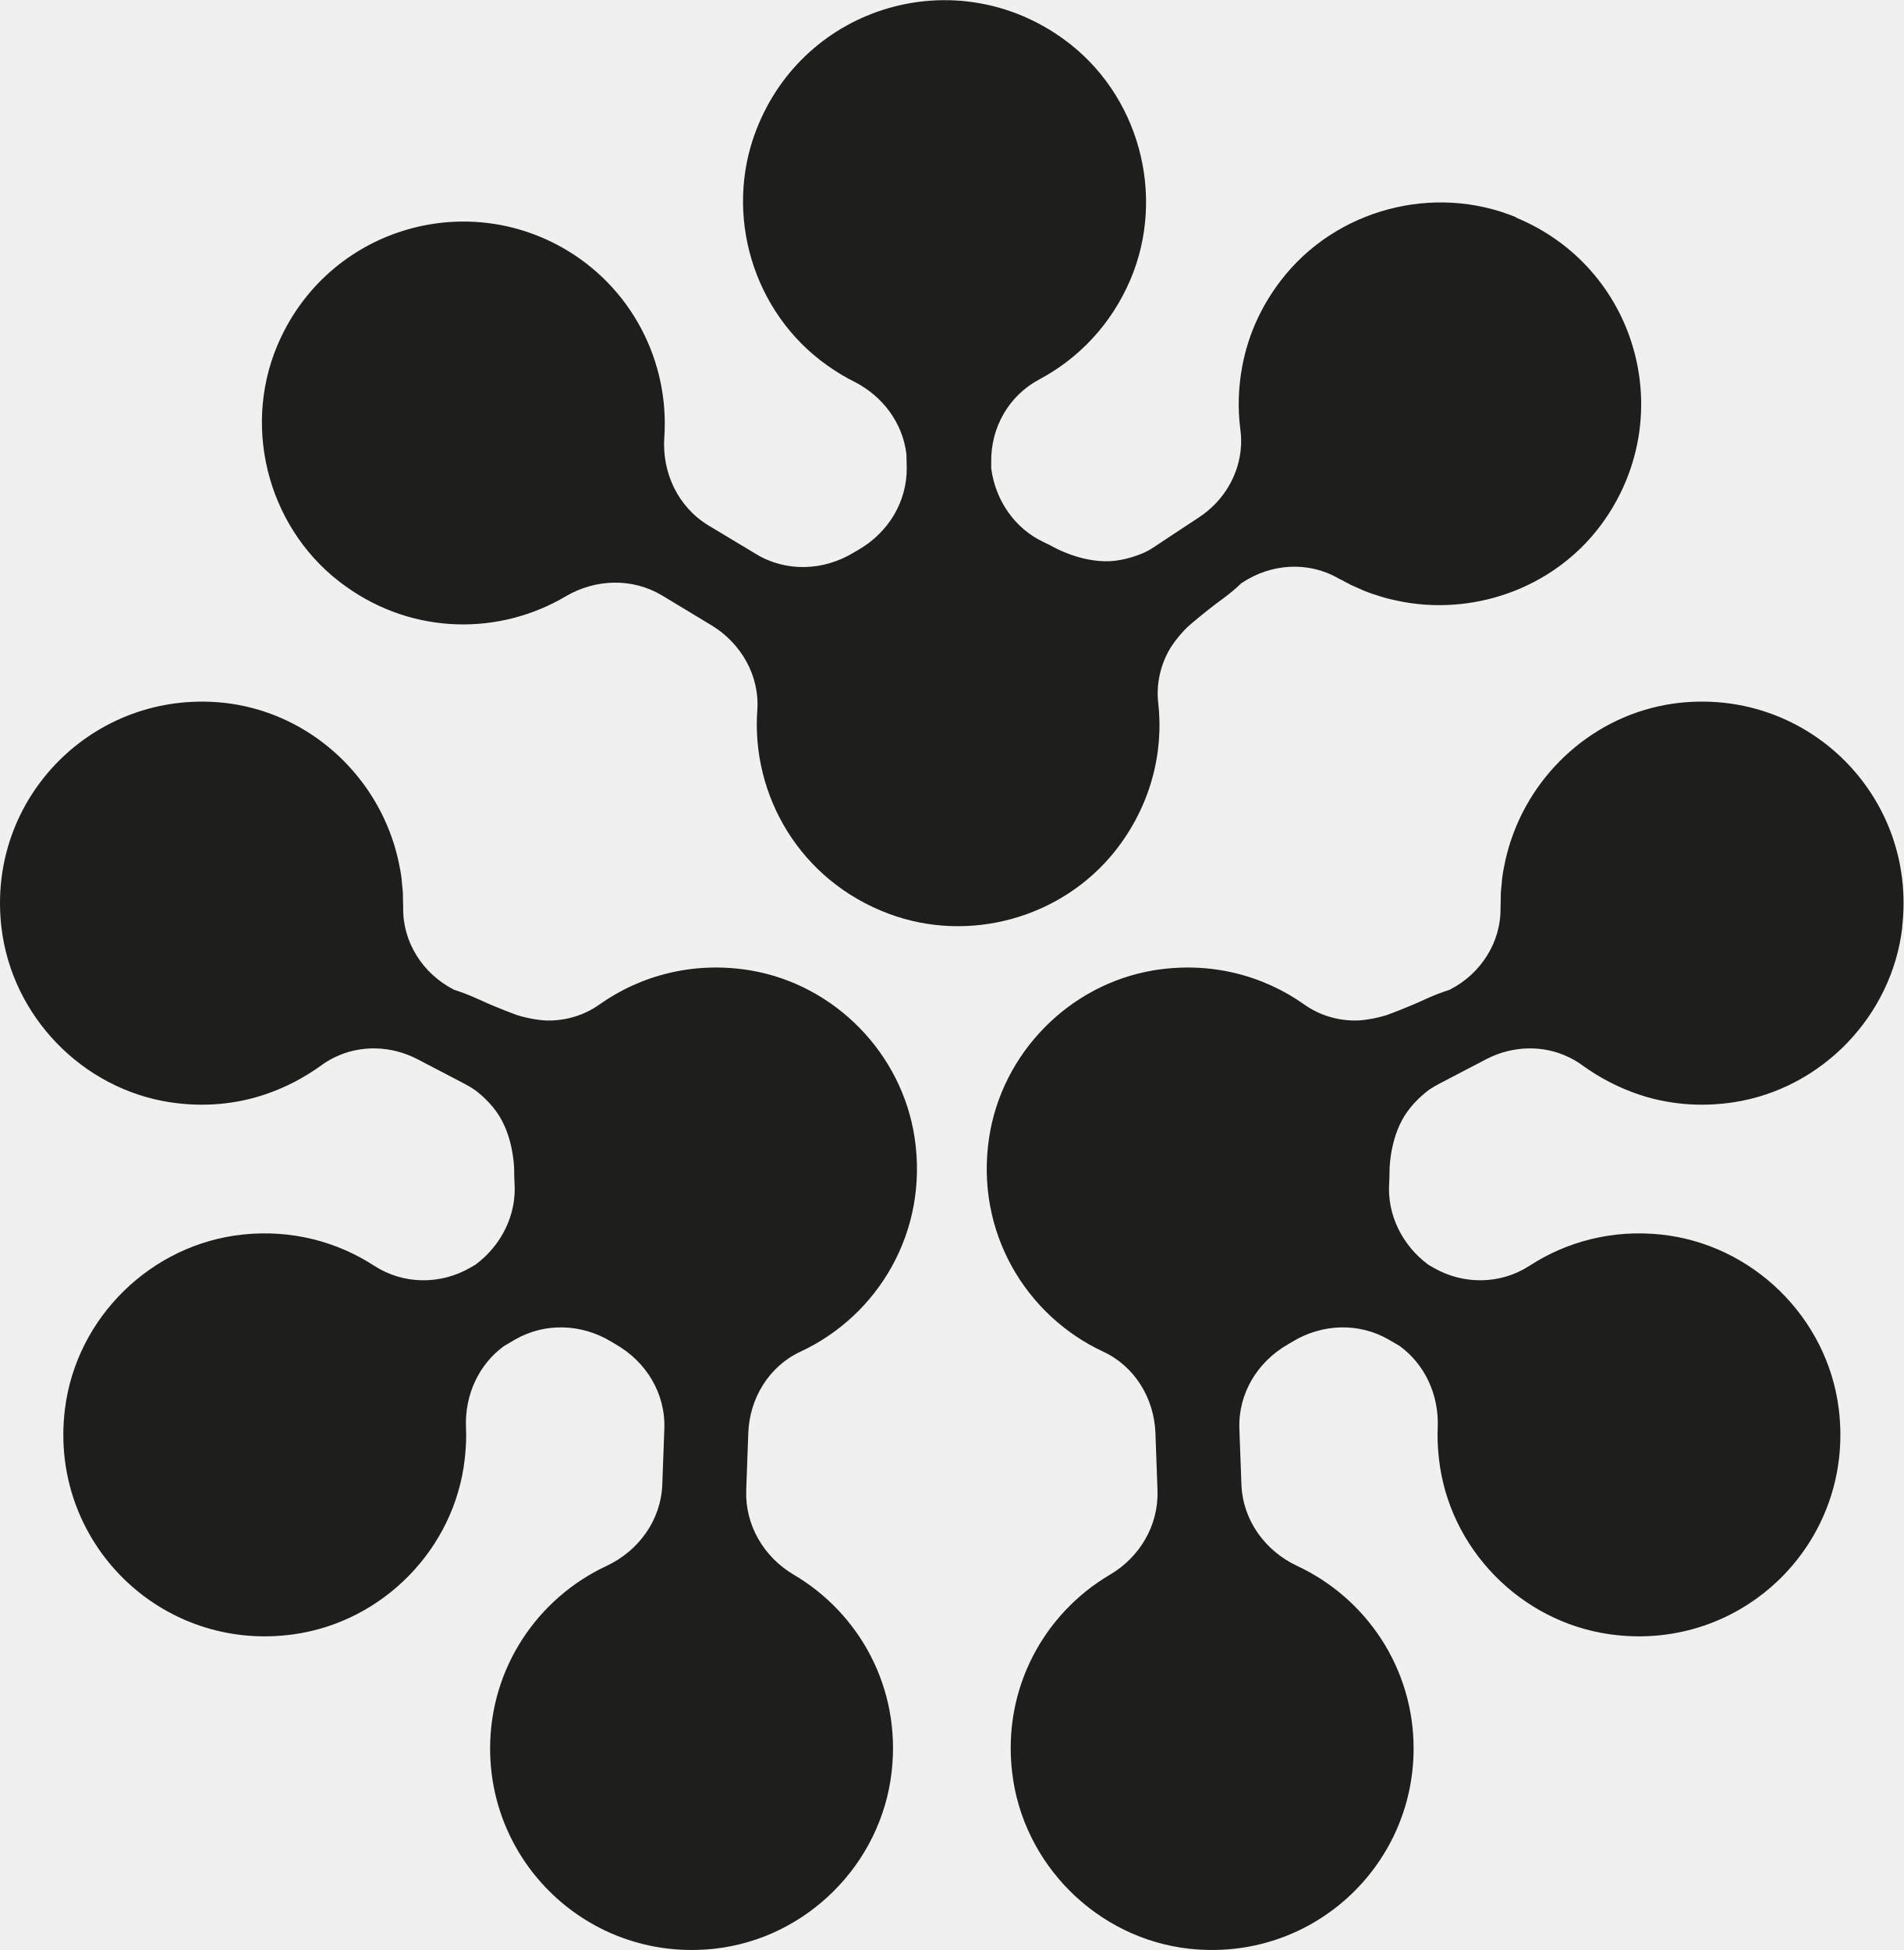
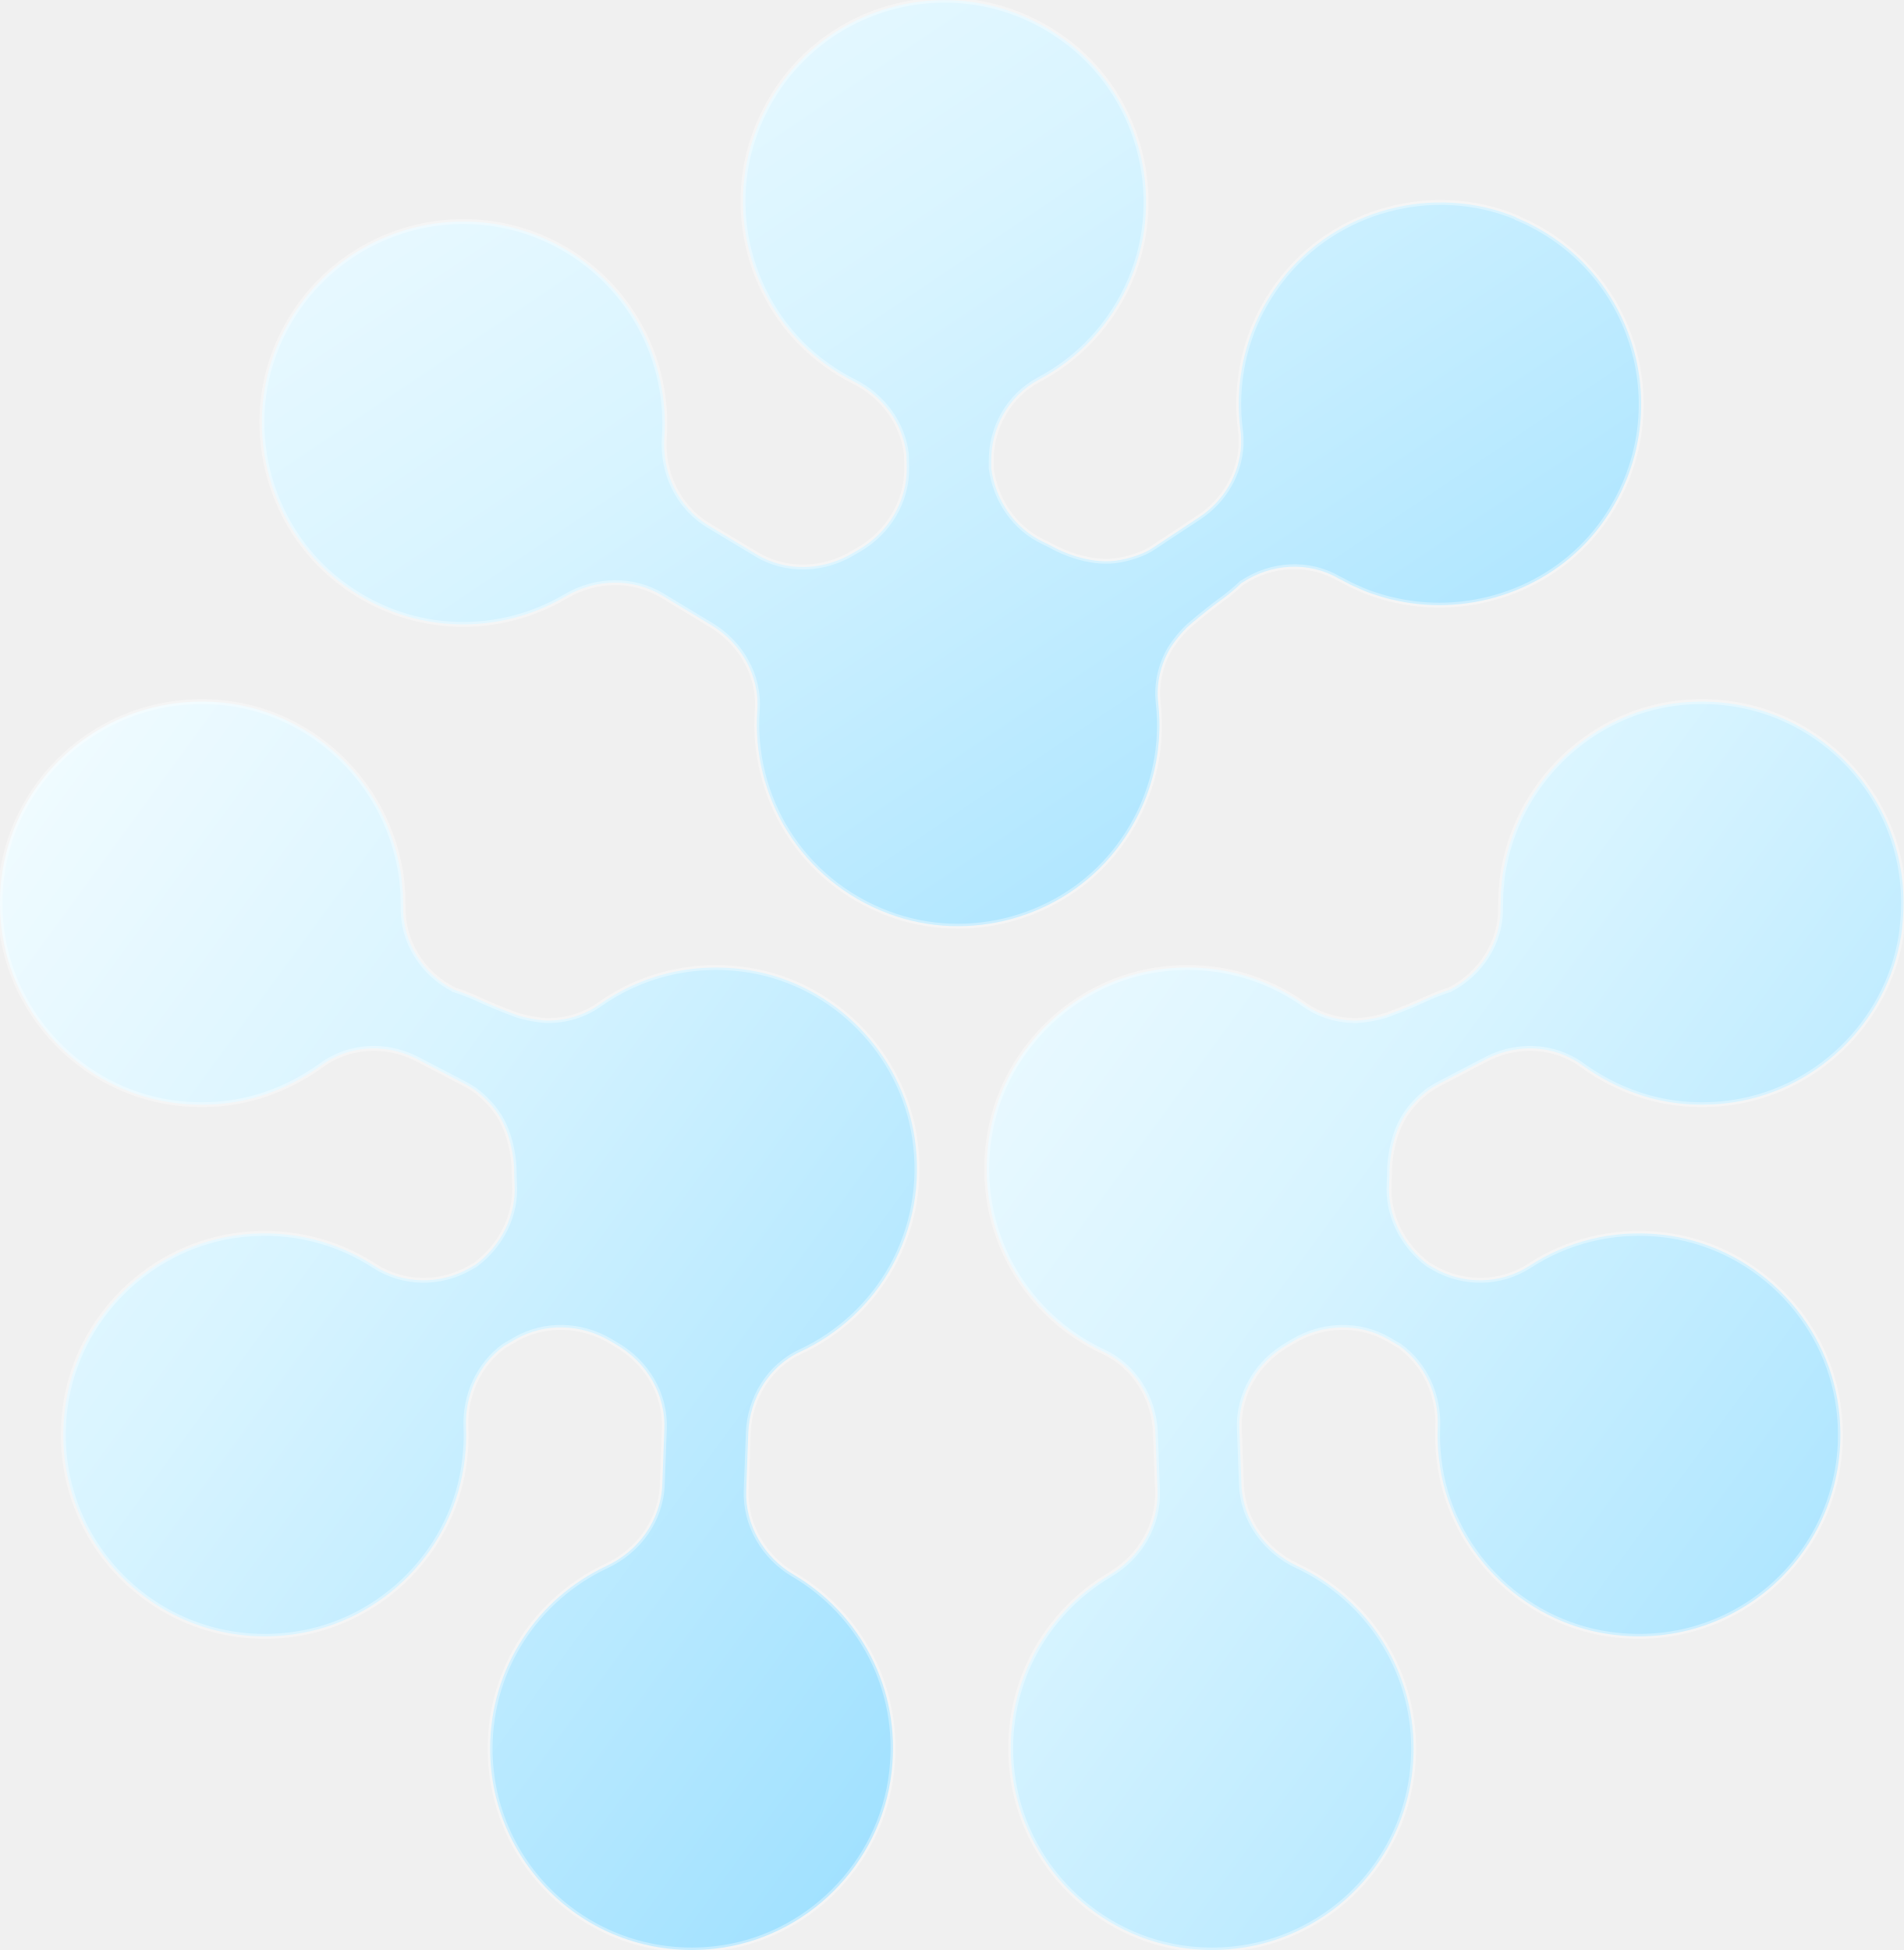
<svg xmlns="http://www.w3.org/2000/svg" id="Capa_1" data-name="Capa 1" viewBox="0 0 254.02 260.25">
  <defs>
+     <linearGradient id="glassFill" x1="0%" y1="0%" x2="100%" y2="100%">
+       <stop offset="0%" stop-color="#f3fcff" />
+       <stop offset="38%" stop-color="#d8f4ff" />
+       <stop offset="100%" stop-color="#9bdfff" />
+     </linearGradient>
    <style>
      .cls-1 {
-         fill: #1e1e1c;
+         fill: url(#glassFill);
+         stroke: #ffffff;
+         stroke-opacity: .35;
+         stroke-width: .65px;
      }
    </style>
  </defs>
  <path class="cls-1" d="M253.88,123.75c-1.37,11.84-10.76,21.59-22.57,23.37-4.47.67-8.77.25-12.66-1.07-2.68-.91-5.18-2.22-7.44-3.85-.57-.43-1.17-.78-1.79-1.08-3.43-1.69-7.55-1.58-11.04.23l-4.39,2.29-1.97,1.03c-.43.23-.87.48-1.26.75,0,0-1.69,1.19-2.93,2.93-2.2,3.04-2.36,7.1-2.38,7.71,0,.64-.02,1.26-.05,1.86-.28,4.26,1.79,8.33,5.22,10.87l.71.41c3.98,2.29,8.91,2.24,12.77-.25,4.95-3.23,11.04-4.87,17.54-4.19,12.23,1.28,22.23,11.04,23.76,23.26,2.22,17.72-12.78,32.57-30.51,30.1-11.97-1.67-21.52-11.45-22.85-23.44-.16-1.44-.23-2.86-.16-4.24.16-4.26-1.69-8.33-5.08-10.8l-1.49-.87c-3.98-2.29-8.86-2.1-12.8.28-.21.12-.41.25-.62.37-4.1,2.34-6.68,6.62-6.48,11.33l.27,7.37c.18,4.76,3.14,8.86,7.46,10.88,9.18,4.3,15.52,13.58,15.52,24.36,0,15.86-13.71,28.5-29.94,26.72-12.31-1.35-22.27-11.31-23.65-23.62-1.28-11.17,4.31-21.15,13.07-26.3,4-2.36,6.5-6.61,6.34-11.26l-.28-7.71c-.18-4.58-2.77-8.84-6.93-10.78-10.37-4.81-17.14-16.02-15.27-28.54,1.69-11.31,10.69-20.49,21.98-22.37,7.51-1.23,14.61.66,20.14,4.6,2.08,1.46,4.55,2.15,7,2.1,1.1-.04,2.79-.34,4.05-.76.18-.09.83-.3,1.62-.62.28-.12.82-.34,1.4-.57,1.33-.55,1.74-.78,2.61-1.15.62-.27,1.53-.64,2.68-1.01h.05s.02-.02.02-.04c4.1-2.11,6.8-6.32,6.71-10.94,0-.14,0-.3.02-.48,0-.37,0-.76.02-1.15-.02-.11,0-.18,0-.28.04-.39.05-.78.11-1.19.05-.83.18-1.7.37-2.54.14-.78.34-1.54.55-2.29.12-.43.27-.87.41-1.28,3.3-9.61,11.97-16.99,22.5-18.11,17.26-1.81,31.64,12.68,29.62,29.96h.05Z" />
  <path class="cls-1" d="M202.35,29c-11.03-4.55-24.1-1.07-31.38,8.4-2.77,3.59-4.46,7.55-5.2,11.6-.51,2.79-.59,5.61-.23,8.36.11.71.11,1.4.09,2.1-.2,3.82-2.27,7.37-5.56,9.55l-4.14,2.73-1.85,1.23c-.41.27-.83.53-1.26.73,0,0-1.86.89-4,1.14-3.73.44-7.35-1.39-7.88-1.65-.55-.3-1.1-.59-1.67-.85-3.87-1.81-6.43-5.61-6.98-9.82v-.83c-.09-4.6,2.34-8.88,6.39-11.04,5.22-2.77,9.61-7.3,12.18-13.32,4.81-11.31,1.12-24.81-8.83-32.05-14.42-10.53-34.68-4.6-41.11,12.09-4.35,11.28-.41,24.36,9.43,31.36,1.17.83,2.38,1.58,3.64,2.2,3.82,1.94,6.48,5.5,6.98,9.68l.04,1.72c.09,4.6-2.47,8.77-6.46,11.06-.21.12-.41.23-.62.36-4.03,2.45-9.04,2.63-13.05.18l-6.32-3.8c-4.08-2.47-6.23-7.05-5.9-11.79.69-10.1-4.37-20.15-13.78-25.39-13.87-7.69-31.57-1.83-37.89,13.21-4.78,11.42-.91,24.97,9.18,32.12,9.14,6.53,20.58,6.48,29.33,1.31,4.01-2.36,8.93-2.49,12.91-.09l6.59,3.98c3.91,2.38,6.39,6.71,6.07,11.28-.82,11.4,5.7,22.76,17.54,27.19,10.71,4.01,23.1.59,30.22-8.38,4.72-5.97,6.52-13.1,5.74-19.83-.27-2.52.32-5.01,1.56-7.14.57-.94,1.63-2.29,2.63-3.16.16-.12.67-.59,1.33-1.12.25-.2.69-.55,1.17-.94,1.14-.91,1.53-1.15,2.27-1.72.53-.41,1.3-1.01,2.18-1.86l.05-.04s0-.02.04,0c3.84-2.56,8.83-2.88,12.82-.57.12.07.27.14.43.21.32.18.66.37,1.01.53.07.07.16.09.25.14.36.16.71.32,1.08.48.76.36,1.58.66,2.4.91.75.25,1.51.46,2.27.62.44.11.89.18,1.31.27,10,1.78,20.67-2.22,26.74-10.9,9.94-14.22,4.24-33.83-11.83-40.43l.04.02Z" />
  <path class="cls-1" d="M.19,123.75c1.37,11.84,10.76,21.59,22.57,23.37,4.47.67,8.77.25,12.66-1.07,2.68-.91,5.18-2.22,7.44-3.85.57-.43,1.17-.78,1.79-1.08,3.43-1.69,7.55-1.58,11.04.23l4.39,2.29,1.97,1.03c.43.23.87.48,1.26.75,0,0,1.69,1.19,2.93,2.93,2.2,3.04,2.36,7.1,2.38,7.71,0,.64.02,1.26.05,1.86.28,4.26-1.79,8.33-5.22,10.87l-.71.41c-3.98,2.29-8.91,2.24-12.77-.25-4.95-3.23-11.04-4.87-17.54-4.19-12.23,1.28-22.23,11.04-23.76,23.26-2.22,17.72,12.78,32.57,30.51,30.1,11.97-1.67,21.52-11.45,22.85-23.44.16-1.44.23-2.86.16-4.24-.16-4.26,1.69-8.33,5.08-10.8l1.49-.87c3.98-2.29,8.86-2.1,12.8.28.21.12.41.25.62.37,4.1,2.34,6.68,6.62,6.48,11.33l-.27,7.37c-.18,4.76-3.14,8.86-7.46,10.88-9.18,4.3-15.52,13.58-15.52,24.36,0,15.86,13.71,28.5,29.94,26.72,12.31-1.35,22.27-11.31,23.65-23.62,1.28-11.17-4.31-21.15-13.07-26.3-4-2.36-6.5-6.61-6.34-11.26l.28-7.71c.18-4.58,2.77-8.84,6.93-10.78,10.37-4.81,17.14-16.02,15.27-28.54-1.69-11.31-10.69-20.49-21.98-22.37-7.51-1.23-14.61.66-20.14,4.6-2.08,1.46-4.55,2.15-7,2.1-1.1-.04-2.79-.34-4.05-.76-.18-.09-.83-.3-1.62-.62-.28-.12-.82-.34-1.4-.57-1.33-.55-1.74-.78-2.61-1.15-.62-.27-1.53-.64-2.68-1.01h-.05s-.02-.02-.02-.04c-4.1-2.11-6.8-6.32-6.71-10.94,0-.14,0-.3-.02-.48,0-.37,0-.76-.02-1.15.02-.11,0-.18,0-.28-.04-.39-.05-.78-.11-1.19-.05-.83-.18-1.7-.37-2.54-.14-.78-.34-1.54-.55-2.29-.12-.43-.27-.87-.41-1.28-3.3-9.61-11.97-16.99-22.5-18.11C12.55,92-1.83,106.49.19,123.75Z" />
</svg>
